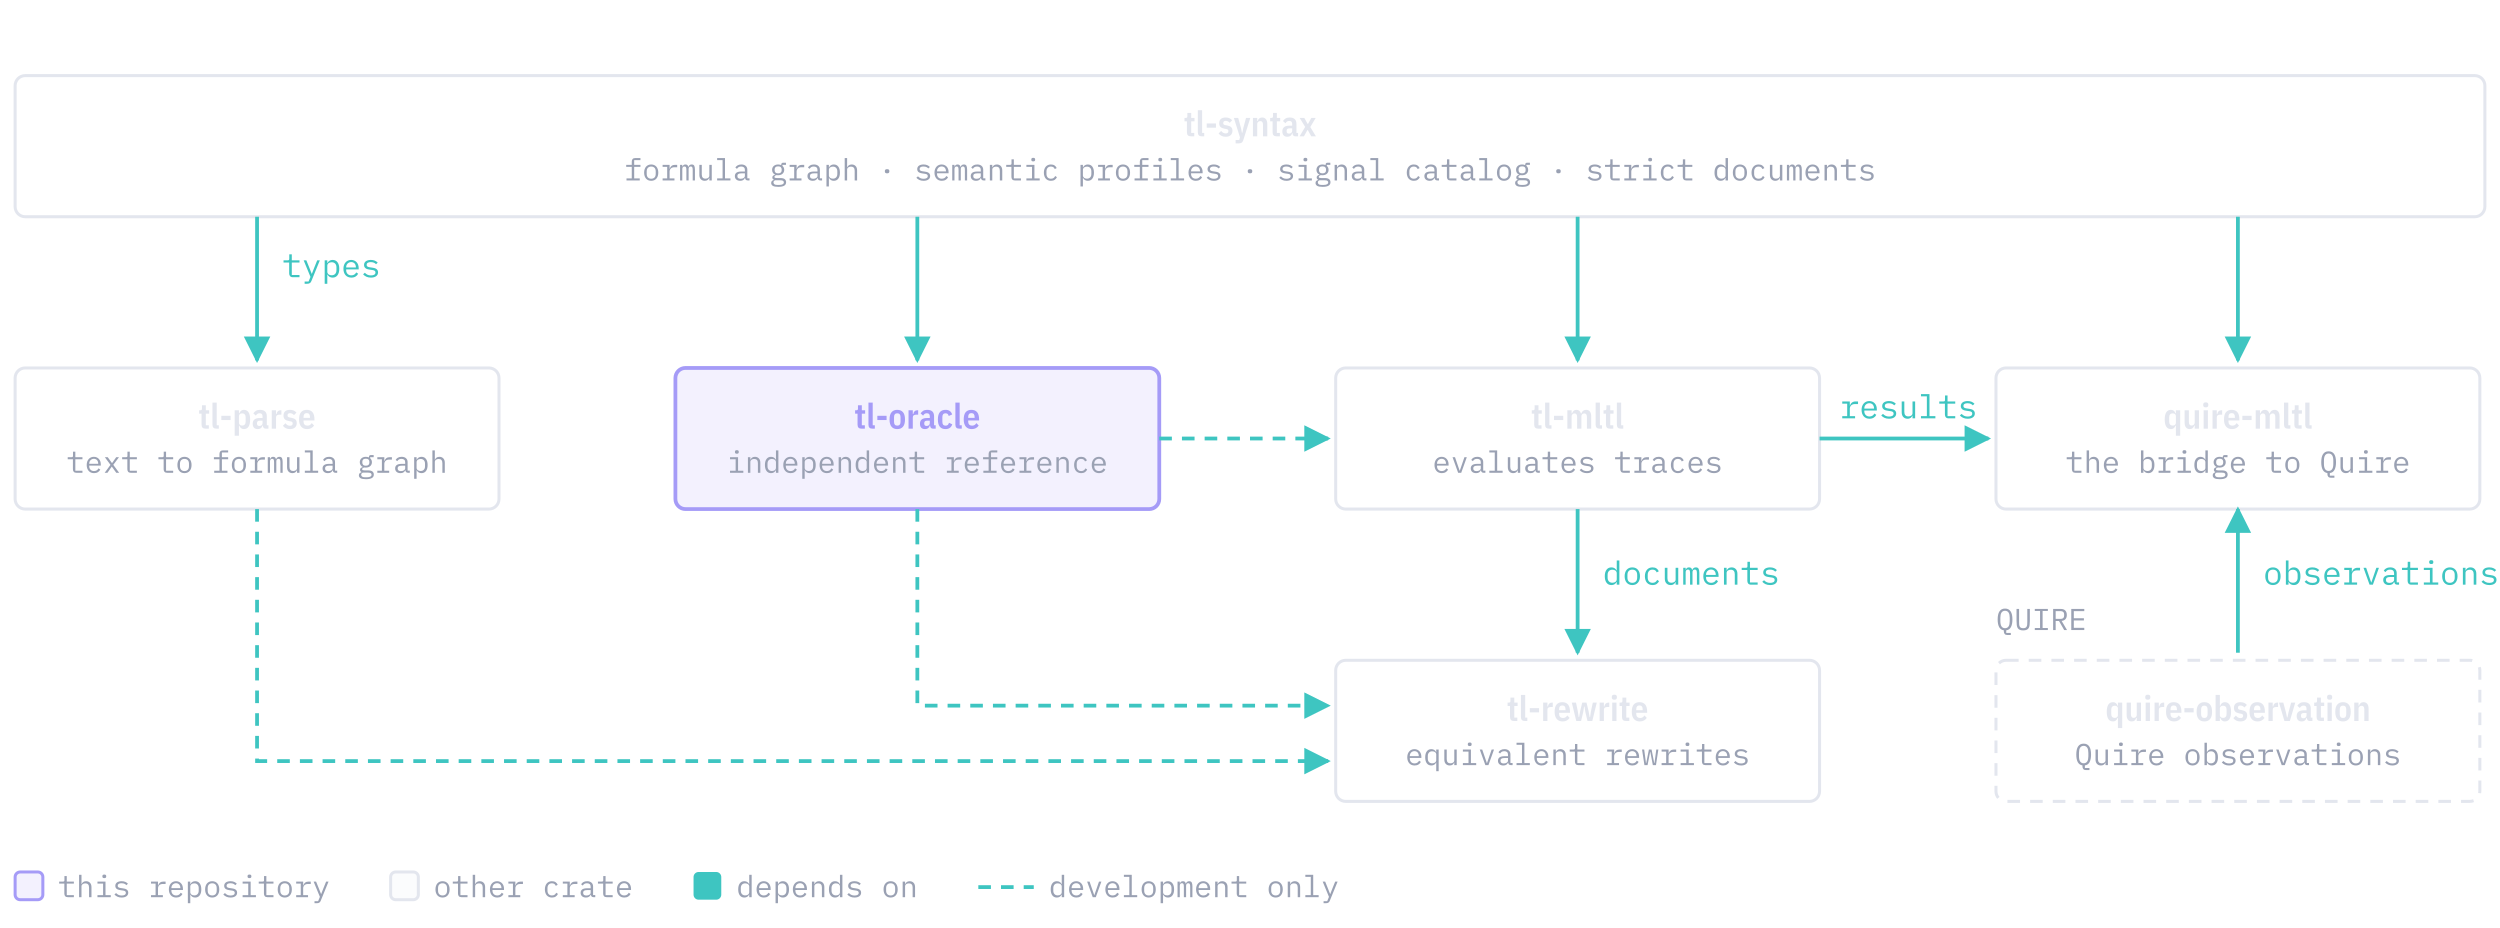
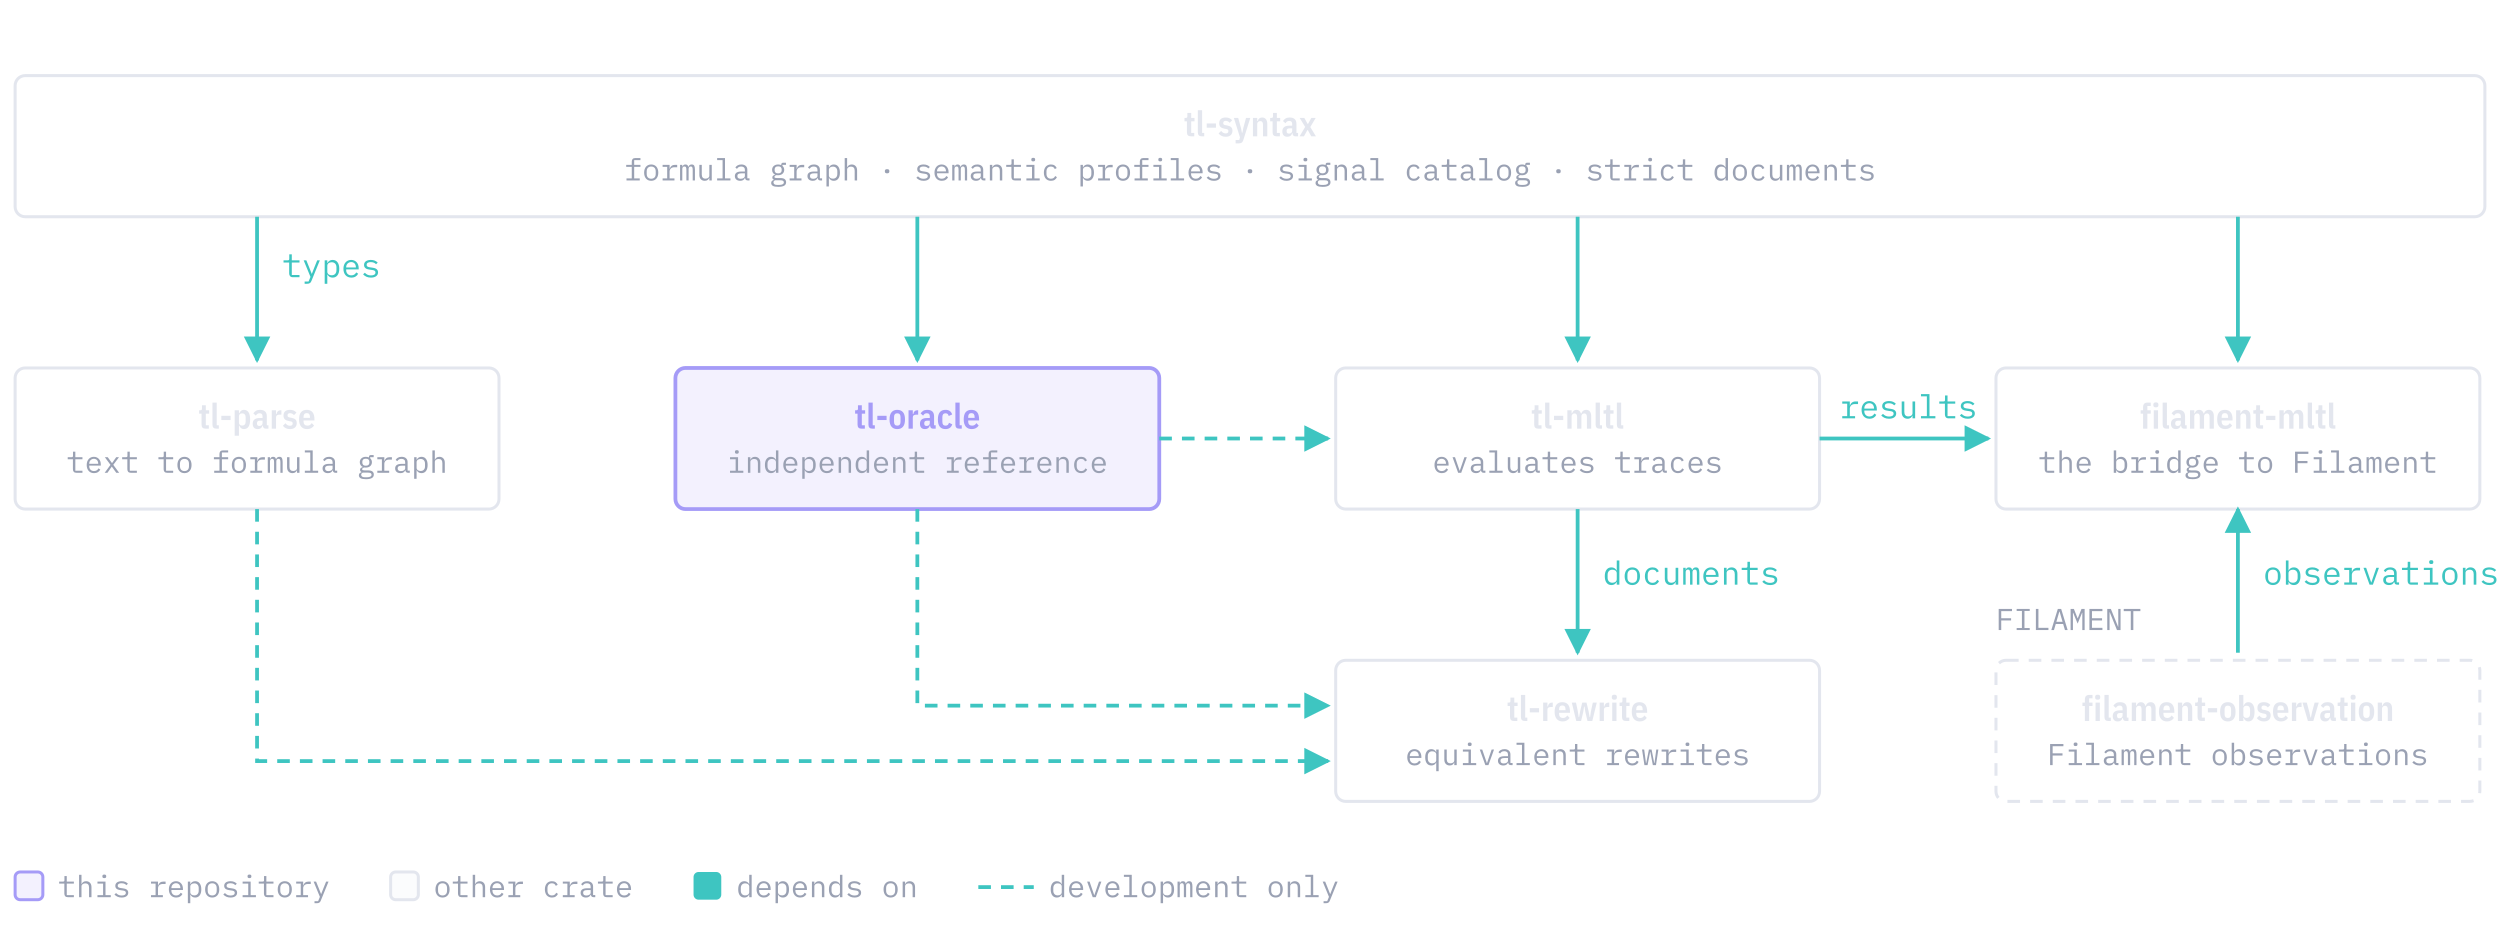
- <svg xmlns="http://www.w3.org/2000/svg" width="992" height="368" viewBox="-6 -6 992 368" role="img" aria-label="The TL crates. tl-syntax defines the formula graph, profiles and signal catalog, and tl-parse, tl-oracle, tl-mltl, tl-rewrite and quire-mltl all depend on it. tl-rewrite depends on tl-mltl. quire-mltl depends on tl-mltl and quire-observation, and is the single bridge to Quire. Dashed lines are development-only: tl-mltl and tl-rewrite test against tl-oracle, and tl-rewrite tests against tl-parse.">
+ <svg xmlns="http://www.w3.org/2000/svg" width="992" height="368" viewBox="-6 -6 992 368" role="img" aria-label="The TL crates. tl-syntax defines the formula graph, profiles and signal catalog, and tl-parse, tl-oracle, tl-mltl, tl-rewrite and filament-mltl all depend on it. tl-rewrite depends on tl-mltl. filament-mltl depends on tl-mltl and filament-observation, and is the single bridge to Filament. Dashed lines are development-only: tl-mltl and tl-rewrite test against tl-oracle, and tl-rewrite tests against tl-parse.">
  <defs>
+     <path id="mono_A" d="M481 0 422 199H177L118 0H31L245 698H356L570 0ZM304 609H295L197 272H402Z" />
    <path id="mono_E" d="M90 0V698H520V625H174V390H508V317H174V73H520V0Z" />
+     <path id="mono_F" d="M90 0V698H530V625H174V390H500V317H174V0Z" />
    <path id="mono_I" d="M84 0V67H258V631H84V698H516V631H342V67H516V0Z" />
-     <path id="mono_Q" d="M491 -164H374Q315 -164 288 -131Q260 -98 260 -46V-9Q207 -2 168 26Q130 53 105 98Q80 144 68 208Q56 271 56 349Q56 434 70 502Q84 569 114 615Q144 661 190 686Q236 710 300 710Q364 710 410 686Q456 661 486 615Q516 569 530 502Q544 434 544 349Q544 192 495 98Q446 5 340 -9V-96H491ZM300 61Q342 61 371 78Q400 94 419 124Q438 154 446 196Q455 239 455 292V406Q455 458 446 501Q438 544 419 574Q400 604 371 620Q342 637 300 637Q258 637 229 620Q200 604 181 574Q162 544 154 501Q145 458 145 406V292Q145 239 154 196Q162 154 181 124Q200 94 229 78Q258 61 300 61Z" />
-     <path id="mono_R" d="M174 0H90V698H344Q441 698 492 645Q543 592 543 497Q543 412 499 361Q455 310 371 302L549 0H455L285 298H174ZM342 369Q395 369 424 396Q454 422 454 471V523Q454 572 424 598Q395 625 342 625H174V369Z" />
-     <path id="mono_U" d="M164 698V279Q164 228 167 188Q170 148 183 120Q196 91 224 76Q251 61 300 61Q349 61 376 76Q404 91 417 120Q430 148 433 188Q436 228 436 279V698H520V299Q520 221 512 163Q505 105 482 66Q458 27 414 8Q371 -12 300 -12Q229 -12 186 8Q142 27 118 66Q95 105 88 163Q80 221 80 299V698Z" />
+     <path id="mono_L" d="M120 0V698H204V73H535V0Z" />
+     <path id="mono_M" d="M455 350V571H447L300 212L153 571H145V350V0H68V698H176L299 390H305L428 698H532V0H455Z" />
+     <path id="mono_N" d="M163 588H156V0H80V698H199L437 110H444V698H520V0H401Z" />
+     <path id="mono_T" d="M342 625V0H258V625H25V698H575V625Z" />
    <path id="mono_a" d="M495 0Q448 0 428 24Q408 48 403 84H398Q381 39 344 14Q306 -12 243 -12Q162 -12 114 30Q66 72 66 145Q66 217 118 256Q171 295 288 295H398V346Q398 403 366 432Q334 460 275 460Q223 460 190 440Q157 419 137 384L83 424Q93 444 110 463Q127 482 152 496Q177 511 209 520Q241 528 280 528Q371 528 424 482Q478 436 478 354V70H550V0ZM257 55Q288 55 314 62Q339 70 358 82Q377 95 388 112Q398 130 398 150V235H288Q216 235 183 215Q150 195 150 157V136Q150 96 178 76Q207 55 257 55Z" />
    <path id="mono_b" d="M95 740H175V432H179Q229 528 338 528Q433 528 486 457Q540 386 540 258Q540 130 486 59Q433 -12 338 -12Q229 -12 179 84H175V0H95ZM307 59Q377 59 416 102Q454 144 454 214V302Q454 372 416 414Q377 457 307 457Q280 457 256 450Q232 443 214 430Q196 416 186 396Q175 377 175 351V165Q175 139 186 120Q196 100 214 86Q232 73 256 66Q280 59 307 59Z" />
    <path id="mono_c" d="M318 -12Q262 -12 218 8Q175 27 145 62Q115 97 100 147Q84 197 84 258Q84 319 100 369Q116 419 146 454Q176 490 219 509Q262 528 317 528Q392 528 439 495Q486 462 508 409L444 375Q430 415 398 437Q365 459 317 459Q282 459 254 448Q227 436 208 415Q189 394 180 365Q170 336 170 302V214Q170 180 180 151Q189 122 208 101Q227 80 255 68Q283 57 319 57Q371 57 405 81Q439 105 459 147L516 108Q493 56 444 22Q396 -12 318 -12Z" />
    <path id="mono_d" d="M425 84H421Q371 -12 262 -12Q167 -12 114 59Q60 130 60 258Q60 386 114 457Q167 528 262 528Q371 528 421 432H425V740H505V0H425ZM293 59Q320 59 344 66Q368 73 386 86Q404 100 414 120Q425 139 425 165V351Q425 377 414 396Q404 416 386 430Q368 443 344 450Q320 457 293 457Q223 457 184 414Q146 372 146 302V214Q146 144 184 102Q223 59 293 59Z" />
    <path id="mono_e" d="M309 -12Q253 -12 208 7Q164 26 132 62Q101 97 84 146Q67 196 67 257Q67 319 84 369Q102 419 133 454Q164 490 208 509Q251 528 304 528Q356 528 398 509Q441 490 471 456Q501 423 517 377Q533 331 533 276V238H151V214Q151 180 162 151Q173 122 194 101Q214 80 244 68Q273 57 309 57Q361 57 399 81Q437 105 457 147L516 107Q493 55 440 22Q386 -12 309 -12ZM304 462Q271 462 243 450Q215 438 194 417Q174 396 162 368Q151 339 151 305V298H447V309Q447 343 436 371Q426 399 408 420Q389 440 362 451Q336 462 304 462Z" />
    <path id="mono_f" d="M83 68H257V448H73V516H257V622Q257 674 284 707Q312 740 371 740H544V672H337V516H544V448H337V68H521V0H83Z" />
    <path id="mono_g" d="M561 -59Q561 -137 496 -174Q431 -212 301 -212Q176 -212 122 -179Q67 -146 67 -84Q67 -42 89 -19Q111 4 151 15V27Q129 38 117 55Q105 72 105 98Q105 138 132 158Q158 178 198 188V192Q150 213 124 254Q97 295 97 350Q97 389 111 422Q125 455 152 478Q178 502 215 515Q252 528 297 528Q355 528 399 507V516Q399 546 413 566Q427 586 461 586H556V516H440V481Q468 457 483 424Q498 391 498 350Q498 311 484 278Q469 245 443 222Q417 198 380 185Q342 172 297 172Q284 172 272 173Q260 174 248 176Q236 174 223 170Q210 165 199 158Q188 150 181 140Q174 130 174 117Q174 94 197 86Q220 79 257 79H371Q471 79 516 42Q561 4 561 -59ZM486 -63Q486 -32 461 -14Q436 5 374 5H195Q143 -16 143 -65Q143 -99 170 -124Q197 -148 260 -148H338Q408 -148 447 -126Q486 -105 486 -63ZM297 234Q357 234 386 262Q414 290 414 336V365Q414 411 386 438Q357 466 297 466Q237 466 209 438Q181 411 181 365V336Q181 290 209 262Q237 234 297 234Z" />
    <path id="mono_h" d="M98 740H178V432H182Q190 451 202 468Q214 486 232 499Q249 512 273 520Q297 528 329 528Q410 528 459 476Q508 425 508 331V0H428V317Q428 388 397 422Q366 457 306 457Q282 457 259 451Q236 445 218 433Q200 421 189 402Q178 383 178 358V0H98Z" />
    <path id="mono_i" d="M332 630Q297 630 283 644Q269 659 269 681V697Q269 719 283 734Q297 748 332 748Q367 748 381 734Q395 719 395 697V681Q395 659 381 644Q367 630 332 630ZM106 68H292V448H106V516H372V68H546V0H106Z" />
    <path id="mono_l" d="M80 68H260V672H80V740H340V68H520V0H80Z" />
    <path id="mono_m" d="M54 0V516H128V456H132Q144 486 166 507Q188 528 231 528Q276 528 298 506Q320 483 325 447H328Q342 482 368 505Q394 528 440 528Q503 528 524 484Q546 440 546 358V0H472V345Q472 411 458 436Q445 462 409 462Q377 462 357 442Q337 421 337 379V0H263V345Q263 411 250 436Q236 462 201 462Q169 462 148 442Q128 421 128 379V0Z" />
    <path id="mono_n" d="M98 0V516H178V432H182Q190 451 202 468Q214 486 232 499Q249 512 273 520Q297 528 329 528Q410 528 459 476Q508 425 508 331V0H428V317Q428 388 397 422Q366 457 306 457Q282 457 259 451Q236 445 218 433Q200 421 189 402Q178 383 178 358V0Z" />
    <path id="mono_o" d="M300 -12Q246 -12 202 7Q159 26 128 62Q98 97 82 146Q66 196 66 258Q66 319 82 369Q98 419 128 454Q159 490 202 509Q246 528 300 528Q354 528 398 509Q441 490 472 454Q502 419 518 369Q534 319 534 258Q534 196 518 146Q502 97 472 62Q441 26 398 7Q354 -12 300 -12ZM300 57Q367 57 408 97Q449 137 449 221V295Q449 379 408 419Q367 459 300 459Q233 459 192 419Q151 379 151 295V221Q151 137 192 97Q233 57 300 57Z" />
    <path id="mono_p" d="M95 516H175V432H179Q229 528 338 528Q433 528 486 457Q540 386 540 258Q540 130 486 59Q433 -12 338 -12Q229 -12 179 84H175V-200H95ZM307 59Q377 59 416 102Q454 144 454 214V302Q454 372 416 414Q377 457 307 457Q280 457 256 450Q232 443 214 430Q196 416 186 396Q175 377 175 351V165Q175 139 186 120Q196 100 214 86Q232 73 256 66Q280 59 307 59Z" />
    <path id="mono_periodcentered" d="M300 235Q259 235 242 252Q226 269 226 295V313Q226 339 242 356Q259 373 300 373Q341 373 358 356Q374 339 374 313V295Q374 269 358 252Q341 235 300 235Z" />
    <path id="mono_q" d="M425 84H421Q371 -12 262 -12Q167 -12 114 59Q60 130 60 258Q60 386 114 457Q167 528 262 528Q371 528 421 432H425V516H505V-200H425ZM293 59Q320 59 344 66Q368 73 386 86Q404 100 414 120Q425 139 425 165V351Q425 377 414 396Q404 416 386 430Q368 443 344 450Q320 457 293 457Q223 457 184 414Q146 372 146 302V214Q146 144 184 102Q223 59 293 59Z" />
    <path id="mono_r" d="M77 68H228V448H77V516H308V386H313Q329 447 374 482Q418 516 487 516H559V436H462Q393 436 350 396Q308 356 308 291V68H469V0H77Z" />
    <path id="mono_s" d="M306 -12Q225 -12 166 16Q108 43 67 89L121 136Q158 97 202 76Q246 55 308 55Q368 55 406 76Q445 98 445 144Q445 164 438 178Q430 191 417 199Q404 207 388 212Q372 216 354 219L273 231Q246 235 214 242Q183 249 157 264Q131 280 114 306Q96 332 96 374Q96 413 112 442Q127 470 155 490Q183 509 221 518Q259 528 304 528Q374 528 426 506Q477 484 514 445L462 396Q453 407 440 418Q426 430 406 440Q387 449 361 455Q335 461 301 461Q240 461 208 440Q175 419 175 379Q175 359 182 346Q190 332 203 324Q216 316 232 312Q249 307 266 304L347 292Q375 288 406 281Q437 274 463 258Q489 243 506 217Q524 191 524 149Q524 72 464 30Q405 -12 306 -12Z" />
    <path id="mono_t" d="M325 0Q266 0 238 33Q211 66 211 118V448H39V516H167Q193 516 204 526Q214 537 214 563V698H291V516H526V448H291V68H526V0Z" />
    <path id="mono_u" d="M422 84H418Q410 65 398 48Q386 30 368 17Q351 4 327 -4Q303 -12 271 -12Q190 -12 141 40Q92 91 92 185V516H172V199Q172 128 203 94Q234 59 294 59Q318 59 341 65Q364 71 382 83Q400 95 411 114Q422 132 422 158V516H502V0H422Z" />
    <path id="mono_v" d="M249 0 64 516H145L219 300L299 67H303L383 300L457 516H536L351 0Z" />
    <path id="mono_w" d="M30 516H101L160 70H169L257 516H345L433 70H442L501 516H570L491 0H387L305 432H297L213 0H109Z" />
    <path id="mono_x" d="M61 0 253 262 66 516H162L240 407L302 321H306L366 407L443 516H535L346 263L540 0H444L357 121L298 203H294L237 121L153 0Z" />
    <path id="mono_y" d="M467 516H547L291 -113Q282 -135 271 -152Q260 -168 245 -178Q230 -189 209 -194Q188 -200 159 -200H83V-132H203L261 10L53 516H135L222 300L299 104H303L380 300Z" />
    <path id="title_a" d="M406 0Q325 0 321 89H309Q299 41 264 14Q229 -12 177 -12Q105 -12 69 28Q33 68 33 140Q33 222 84 262Q135 302 231 302H312V347Q312 393 292 415Q273 437 228 437Q191 437 166 420Q141 402 122 370L51 434Q80 479 124 506Q169 534 238 534Q433 534 433 350V97H479V0ZM223 77Q260 77 286 98Q312 120 312 158V227H239Q155 227 155 162V140Q155 107 173 92Q191 77 223 77Z" />
    <path id="title_b" d="M66 740H187V436H201Q212 480 246 507Q279 534 324 534Q416 534 460 464Q504 395 504 261Q504 127 460 58Q416 -12 324 -12Q279 -12 246 15Q212 42 201 86H187V0H66ZM278 88Q325 88 351 117Q377 146 377 199V323Q377 376 351 405Q325 434 278 434Q237 434 212 414Q187 393 187 356V166Q187 129 212 108Q237 88 278 88Z" />
    <path id="title_c" d="M251 -12Q145 -12 90 54Q34 120 34 261Q34 402 90 468Q145 534 251 534Q328 534 374 499Q419 464 439 403L340 359Q332 397 312 416Q291 436 251 436Q161 436 161 328V194Q161 86 251 86Q293 86 315 106Q337 126 348 168L442 123Q396 -12 251 -12Z" />
    <path id="title_e" d="M263 -12Q212 -12 170 4Q127 21 97 54Q67 88 50 140Q34 191 34 261Q34 402 90 468Q147 534 252 534Q357 534 414 468Q470 402 470 261V232H161V198Q161 146 190 116Q219 86 270 86Q313 86 342 104Q372 123 393 158L459 89Q430 43 381 16Q332 -12 263 -12ZM252 441Q161 441 161 333V307H343V333Q343 441 252 441Z" />
+     <path id="title_f" d="M91 425H22V522H91V603Q91 674 122 707Q154 740 220 740H308V643H212V522H308V425H212V0H91Z" />
    <path id="title_hyphen" d="M50 245V365H312V245Z" />
    <path id="title_i" d="M126 604Q88 604 71 620Q54 637 54 665V685Q54 713 71 730Q88 746 126 746Q164 746 181 730Q198 713 198 685V665Q198 637 181 620Q164 604 126 604ZM66 522H187V0H66Z" />
    <path id="title_l" d="M184 0Q121 0 94 28Q66 56 66 116V740H187V97H247V0Z" />
    <path id="title_m" d="M66 0V522H187V435H201Q232 534 324 534Q422 534 451 431H463Q480 484 516 509Q551 534 602 534Q668 534 705 486Q742 439 742 351V0H621V330Q621 432 548 432Q513 432 488 410Q464 389 464 350V0H343V330Q343 384 325 408Q307 432 271 432Q236 432 212 410Q187 389 187 350V0Z" />
    <path id="title_n" d="M66 0V522H187V435H201Q232 534 326 534Q396 534 434 486Q472 439 472 351V0H351V330Q351 432 275 432Q238 432 212 410Q187 389 187 350V0Z" />
    <path id="title_o" d="M253 -12Q149 -12 92 54Q34 120 34 261Q34 402 92 468Q149 534 253 534Q357 534 414 468Q472 402 472 261Q472 120 414 54Q357 -12 253 -12ZM253 86Q345 86 345 194V328Q345 436 253 436Q161 436 161 328V194Q161 86 253 86Z" />
    <path id="title_p" d="M66 522H187V436H201Q212 480 246 507Q279 534 324 534Q416 534 460 464Q504 395 504 261Q504 127 460 58Q416 -12 324 -12Q279 -12 246 15Q212 42 201 86H187V-200H66ZM278 88Q325 88 351 117Q377 146 377 199V323Q377 376 351 405Q325 434 278 434Q237 434 212 414Q187 393 187 356V166Q187 129 212 108Q237 88 278 88Z" />
-     <path id="title_q" d="M357 86H343Q332 42 298 15Q265 -12 220 -12Q128 -12 84 58Q40 127 40 261Q40 395 84 464Q128 534 220 534Q265 534 298 507Q332 480 343 436H357V522H478V-200H357ZM266 88Q307 88 332 108Q357 129 357 166V356Q357 393 332 414Q307 434 266 434Q219 434 193 405Q167 376 167 323V199Q167 146 193 117Q219 88 266 88Z" />
    <path id="title_r" d="M66 0V522H187V415H201Q210 467 238 494Q267 522 313 522H339V398H299Q242 398 214 380Q187 362 187 317V0Z" />
    <path id="title_s" d="M224 -12Q159 -12 110 12Q61 35 24 82L98 154Q123 119 154 101Q185 83 226 83Q302 83 302 147Q302 172 290 186Q277 201 247 206L198 215Q116 230 79 266Q42 302 42 371Q42 453 90 494Q138 534 226 534Q287 534 332 514Q376 494 409 455L338 384Q318 409 290 424Q261 439 226 439Q156 439 156 376Q156 350 170 336Q184 323 214 318L264 309Q346 294 382 258Q417 223 417 159Q417 78 367 33Q317 -12 224 -12Z" />
    <path id="title_t" d="M210 0Q147 0 119 28Q91 56 91 117V425H22V522H58Q84 522 94 534Q103 546 103 572V664H212V522H306V425H212V97H298V0Z" />
-     <path id="title_u" d="M346 88H332Q302 -12 205 -12Q135 -12 98 36Q60 83 60 172V522H181V192Q181 89 257 89Q294 89 320 111Q346 133 346 172V522H467V0H346Z" />
    <path id="title_v" d="M162 0 8 522H130L205 244L234 103H248L277 244L352 522H469L315 0Z" />
    <path id="title_w" d="M16 522H135L186 278L211 110H223L253 278L311 522H433L492 278L522 110H534L559 278L612 522H724L597 0H461L400 254L377 409H364L340 254L279 0H143Z" />
    <path id="title_x" d="M15 0 173 267 17 522H149L242 354H255L348 522H472L318 264L478 0H345L249 176H236L138 0Z" />
    <path id="title_y" d="M353 522H474L275 -109Q258 -162 227 -181Q196 -200 140 -200H58V-103H161L182 -29L8 522H131L209 240L237 103H249L277 241Z" />
    <marker id="ah-model" viewBox="0 0 10 10" refX="9" refY="5" markerWidth="7" markerHeight="7" orient="auto-start-reverse">
      <path d="M0,0 L10,5 L0,10 z" fill="#3ec5c1" />
    </marker>
  </defs>
  <g fill="#9aa1b3" transform="translate(786,244) scale(0.012,-0.012)">
-     <use href="#mono_Q" x="0" />
-     <use href="#mono_U" x="600" />
-     <use href="#mono_I" x="1200" />
-     <use href="#mono_R" x="1800" />
-     <use href="#mono_E" x="2400" />
+     <use href="#mono_F" x="0" />
+     <use href="#mono_I" x="600" />
+     <use href="#mono_L" x="1200" />
+     <use href="#mono_A" x="1800" />
+     <use href="#mono_M" x="2400" />
+     <use href="#mono_E" x="3000" />
+     <use href="#mono_N" x="3600" />
+     <use href="#mono_T" x="4200" />
  </g>
  <rect x="0" y="24" width="980" height="56" rx="4" stroke="#e3e6ee" stroke-width="1.2" fill="none" />
  <g fill="#e3e6ee" transform="translate(463.7,48.1) scale(0.014,-0.014)">
    <use href="#title_t" x="0" />
    <use href="#title_l" x="334" />
    <use href="#title_hyphen" x="602" />
    <use href="#title_s" x="964" />
    <use href="#title_y" x="1413" />
    <use href="#title_n" x="1896" />
    <use href="#title_t" x="2428" />
    <use href="#title_a" x="2762" />
    <use href="#title_x" x="3269" />
  </g>
  <g fill="#9aa1b3" transform="translate(241.6,65.6) scale(0.012,-0.012)">
    <use href="#mono_f" x="0" />
    <use href="#mono_o" x="600" />
    <use href="#mono_r" x="1200" />
    <use href="#mono_m" x="1800" />
    <use href="#mono_u" x="2400" />
    <use href="#mono_l" x="3000" />
    <use href="#mono_a" x="3600" />
    <use href="#mono_g" x="4800" />
    <use href="#mono_r" x="5400" />
    <use href="#mono_a" x="6000" />
    <use href="#mono_p" x="6600" />
    <use href="#mono_h" x="7200" />
    <use href="#mono_periodcentered" x="8400" />
    <use href="#mono_s" x="9600" />
    <use href="#mono_e" x="10200" />
    <use href="#mono_m" x="10800" />
    <use href="#mono_a" x="11400" />
    <use href="#mono_n" x="12000" />
    <use href="#mono_t" x="12600" />
    <use href="#mono_i" x="13200" />
    <use href="#mono_c" x="13800" />
    <use href="#mono_p" x="15000" />
    <use href="#mono_r" x="15600" />
    <use href="#mono_o" x="16200" />
    <use href="#mono_f" x="16800" />
    <use href="#mono_i" x="17400" />
    <use href="#mono_l" x="18000" />
    <use href="#mono_e" x="18600" />
    <use href="#mono_s" x="19200" />
    <use href="#mono_periodcentered" x="20400" />
    <use href="#mono_s" x="21600" />
    <use href="#mono_i" x="22200" />
    <use href="#mono_g" x="22800" />
    <use href="#mono_n" x="23400" />
    <use href="#mono_a" x="24000" />
    <use href="#mono_l" x="24600" />
    <use href="#mono_c" x="25800" />
    <use href="#mono_a" x="26400" />
    <use href="#mono_t" x="27000" />
    <use href="#mono_a" x="27600" />
    <use href="#mono_l" x="28200" />
    <use href="#mono_o" x="28800" />
    <use href="#mono_g" x="29400" />
    <use href="#mono_periodcentered" x="30600" />
    <use href="#mono_s" x="31800" />
    <use href="#mono_t" x="32400" />
    <use href="#mono_r" x="33000" />
    <use href="#mono_i" x="33600" />
    <use href="#mono_c" x="34200" />
    <use href="#mono_t" x="34800" />
    <use href="#mono_d" x="36000" />
    <use href="#mono_o" x="36600" />
    <use href="#mono_c" x="37200" />
    <use href="#mono_u" x="37800" />
    <use href="#mono_m" x="38400" />
    <use href="#mono_e" x="39000" />
    <use href="#mono_n" x="39600" />
    <use href="#mono_t" x="40200" />
    <use href="#mono_s" x="40800" />
  </g>
  <rect x="0" y="140" width="192" height="56" rx="4" stroke="#e3e6ee" stroke-width="1.2" fill="none" />
  <g fill="#e3e6ee" transform="translate(72.7,164.1) scale(0.014,-0.014)">
    <use href="#title_t" x="0" />
    <use href="#title_l" x="334" />
    <use href="#title_hyphen" x="602" />
    <use href="#title_p" x="964" />
    <use href="#title_a" x="1508" />
    <use href="#title_r" x="2015" />
    <use href="#title_s" x="2372" />
    <use href="#title_e" x="2821" />
  </g>
  <g fill="#9aa1b3" transform="translate(20.4,181.6) scale(0.012,-0.012)">
    <use href="#mono_t" x="0" />
    <use href="#mono_e" x="600" />
    <use href="#mono_x" x="1200" />
    <use href="#mono_t" x="1800" />
    <use href="#mono_t" x="3000" />
    <use href="#mono_o" x="3600" />
    <use href="#mono_f" x="4800" />
    <use href="#mono_o" x="5400" />
    <use href="#mono_r" x="6000" />
    <use href="#mono_m" x="6600" />
    <use href="#mono_u" x="7200" />
    <use href="#mono_l" x="7800" />
    <use href="#mono_a" x="8400" />
    <use href="#mono_g" x="9600" />
    <use href="#mono_r" x="10200" />
    <use href="#mono_a" x="10800" />
    <use href="#mono_p" x="11400" />
    <use href="#mono_h" x="12000" />
  </g>
  <rect x="262" y="140" width="192" height="56" rx="4" stroke="#a59bf7" stroke-width="1.5" fill="#a59bf7" fill-opacity="0.14" />
  <g fill="#a59bf7" transform="translate(333,164.1) scale(0.014,-0.014)">
    <use href="#title_t" x="0" />
    <use href="#title_l" x="334" />
    <use href="#title_hyphen" x="602" />
    <use href="#title_o" x="964" />
    <use href="#title_r" x="1470" />
    <use href="#title_a" x="1827" />
    <use href="#title_c" x="2334" />
    <use href="#title_l" x="2798" />
    <use href="#title_e" x="3066" />
  </g>
  <g fill="#9aa1b3" transform="translate(282.4,181.6) scale(0.012,-0.012)">
    <use href="#mono_i" x="0" />
    <use href="#mono_n" x="600" />
    <use href="#mono_d" x="1200" />
    <use href="#mono_e" x="1800" />
    <use href="#mono_p" x="2400" />
    <use href="#mono_e" x="3000" />
    <use href="#mono_n" x="3600" />
    <use href="#mono_d" x="4200" />
    <use href="#mono_e" x="4800" />
    <use href="#mono_n" x="5400" />
    <use href="#mono_t" x="6000" />
    <use href="#mono_r" x="7200" />
    <use href="#mono_e" x="7800" />
    <use href="#mono_f" x="8400" />
    <use href="#mono_e" x="9000" />
    <use href="#mono_r" x="9600" />
    <use href="#mono_e" x="10200" />
    <use href="#mono_n" x="10800" />
    <use href="#mono_c" x="11400" />
    <use href="#mono_e" x="12000" />
  </g>
  <rect x="524" y="140" width="192" height="56" rx="4" stroke="#e3e6ee" stroke-width="1.2" fill="none" />
  <g fill="#e3e6ee" transform="translate(601.5,164.1) scale(0.014,-0.014)">
    <use href="#title_t" x="0" />
    <use href="#title_l" x="334" />
    <use href="#title_hyphen" x="602" />
    <use href="#title_m" x="964" />
    <use href="#title_l" x="1766" />
    <use href="#title_t" x="2034" />
    <use href="#title_l" x="2368" />
  </g>
  <g fill="#9aa1b3" transform="translate(562.4,181.6) scale(0.012,-0.012)">
    <use href="#mono_e" x="0" />
    <use href="#mono_v" x="600" />
    <use href="#mono_a" x="1200" />
    <use href="#mono_l" x="1800" />
    <use href="#mono_u" x="2400" />
    <use href="#mono_a" x="3000" />
    <use href="#mono_t" x="3600" />
    <use href="#mono_e" x="4200" />
    <use href="#mono_s" x="4800" />
    <use href="#mono_t" x="6000" />
    <use href="#mono_r" x="6600" />
    <use href="#mono_a" x="7200" />
    <use href="#mono_c" x="7800" />
    <use href="#mono_e" x="8400" />
    <use href="#mono_s" x="9000" />
  </g>
  <rect x="786" y="140" width="192" height="56" rx="4" stroke="#e3e6ee" stroke-width="1.2" fill="none" />
-   <g fill="#e3e6ee" transform="translate(852.4,164.1) scale(0.014,-0.014)">
-     <use href="#title_q" x="0" />
-     <use href="#title_u" x="544" />
-     <use href="#title_i" x="1077" />
-     <use href="#title_r" x="1329" />
-     <use href="#title_e" x="1686" />
-     <use href="#title_hyphen" x="2191" />
-     <use href="#title_m" x="2553" />
-     <use href="#title_l" x="3355" />
-     <use href="#title_t" x="3623" />
-     <use href="#title_l" x="3957" />
-   </g>
-   <g fill="#9aa1b3" transform="translate(813.6,181.6) scale(0.012,-0.012)">
+   <g fill="#e3e6ee" transform="translate(843.1,164.1) scale(0.014,-0.014)">
+     <use href="#title_f" x="0" />
+     <use href="#title_i" x="328" />
+     <use href="#title_l" x="580" />
+     <use href="#title_a" x="848" />
+     <use href="#title_m" x="1355" />
+     <use href="#title_e" x="2157" />
+     <use href="#title_n" x="2662" />
+     <use href="#title_t" x="3194" />
+     <use href="#title_hyphen" x="3528" />
+     <use href="#title_m" x="3890" />
+     <use href="#title_l" x="4692" />
+     <use href="#title_t" x="4960" />
+     <use href="#title_l" x="5294" />
+   </g>
+   <g fill="#9aa1b3" transform="translate(802.8,181.6) scale(0.012,-0.012)">
    <use href="#mono_t" x="0" />
    <use href="#mono_h" x="600" />
    <use href="#mono_e" x="1200" />
    <use href="#mono_b" x="2400" />
    <use href="#mono_r" x="3000" />
    <use href="#mono_i" x="3600" />
    <use href="#mono_d" x="4200" />
    <use href="#mono_g" x="4800" />
    <use href="#mono_e" x="5400" />
    <use href="#mono_t" x="6600" />
    <use href="#mono_o" x="7200" />
-     <use href="#mono_Q" x="8400" />
-     <use href="#mono_u" x="9000" />
-     <use href="#mono_i" x="9600" />
-     <use href="#mono_r" x="10200" />
-     <use href="#mono_e" x="10800" />
+     <use href="#mono_F" x="8400" />
+     <use href="#mono_i" x="9000" />
+     <use href="#mono_l" x="9600" />
+     <use href="#mono_a" x="10200" />
+     <use href="#mono_m" x="10800" />
+     <use href="#mono_e" x="11400" />
+     <use href="#mono_n" x="12000" />
+     <use href="#mono_t" x="12600" />
  </g>
  <rect x="524" y="256" width="192" height="56" rx="4" stroke="#e3e6ee" stroke-width="1.2" fill="none" />
  <g fill="#e3e6ee" transform="translate(591.9,280.1) scale(0.014,-0.014)">
    <use href="#title_t" x="0" />
    <use href="#title_l" x="334" />
    <use href="#title_hyphen" x="602" />
    <use href="#title_r" x="964" />
    <use href="#title_e" x="1321" />
    <use href="#title_w" x="1826" />
    <use href="#title_r" x="2565" />
    <use href="#title_i" x="2922" />
    <use href="#title_t" x="3174" />
    <use href="#title_e" x="3508" />
  </g>
  <g fill="#9aa1b3" transform="translate(551.6,297.6) scale(0.012,-0.012)">
    <use href="#mono_e" x="0" />
    <use href="#mono_q" x="600" />
    <use href="#mono_u" x="1200" />
    <use href="#mono_i" x="1800" />
    <use href="#mono_v" x="2400" />
    <use href="#mono_a" x="3000" />
    <use href="#mono_l" x="3600" />
    <use href="#mono_e" x="4200" />
    <use href="#mono_n" x="4800" />
    <use href="#mono_t" x="5400" />
    <use href="#mono_r" x="6600" />
    <use href="#mono_e" x="7200" />
    <use href="#mono_w" x="7800" />
    <use href="#mono_r" x="8400" />
    <use href="#mono_i" x="9000" />
    <use href="#mono_t" x="9600" />
    <use href="#mono_e" x="10200" />
    <use href="#mono_s" x="10800" />
  </g>
  <rect x="786" y="256" width="192" height="56" rx="4" stroke="#e3e6ee" stroke-width="1.2" fill="none" stroke-dasharray="5 4" />
-   <g fill="#e3e6ee" transform="translate(829.4,280.1) scale(0.014,-0.014)">
-     <use href="#title_q" x="0" />
-     <use href="#title_u" x="544" />
-     <use href="#title_i" x="1077" />
-     <use href="#title_r" x="1329" />
-     <use href="#title_e" x="1686" />
-     <use href="#title_hyphen" x="2191" />
-     <use href="#title_o" x="2553" />
-     <use href="#title_b" x="3059" />
-     <use href="#title_s" x="3603" />
-     <use href="#title_e" x="4052" />
-     <use href="#title_r" x="4557" />
-     <use href="#title_v" x="4914" />
-     <use href="#title_a" x="5390" />
-     <use href="#title_t" x="5897" />
-     <use href="#title_i" x="6231" />
-     <use href="#title_o" x="6483" />
-     <use href="#title_n" x="6989" />
-   </g>
-   <g fill="#9aa1b3" transform="translate(817.2,297.6) scale(0.012,-0.012)">
-     <use href="#mono_Q" x="0" />
-     <use href="#mono_u" x="600" />
-     <use href="#mono_i" x="1200" />
-     <use href="#mono_r" x="1800" />
-     <use href="#mono_e" x="2400" />
-     <use href="#mono_o" x="3600" />
-     <use href="#mono_b" x="4200" />
-     <use href="#mono_s" x="4800" />
-     <use href="#mono_e" x="5400" />
-     <use href="#mono_r" x="6000" />
-     <use href="#mono_v" x="6600" />
-     <use href="#mono_a" x="7200" />
-     <use href="#mono_t" x="7800" />
-     <use href="#mono_i" x="8400" />
-     <use href="#mono_o" x="9000" />
-     <use href="#mono_n" x="9600" />
-     <use href="#mono_s" x="10200" />
+   <g fill="#e3e6ee" transform="translate(820,280.1) scale(0.014,-0.014)">
+     <use href="#title_f" x="0" />
+     <use href="#title_i" x="328" />
+     <use href="#title_l" x="580" />
+     <use href="#title_a" x="848" />
+     <use href="#title_m" x="1355" />
+     <use href="#title_e" x="2157" />
+     <use href="#title_n" x="2662" />
+     <use href="#title_t" x="3194" />
+     <use href="#title_hyphen" x="3528" />
+     <use href="#title_o" x="3890" />
+     <use href="#title_b" x="4396" />
+     <use href="#title_s" x="4940" />
+     <use href="#title_e" x="5389" />
+     <use href="#title_r" x="5894" />
+     <use href="#title_v" x="6251" />
+     <use href="#title_a" x="6727" />
+     <use href="#title_t" x="7234" />
+     <use href="#title_i" x="7568" />
+     <use href="#title_o" x="7820" />
+     <use href="#title_n" x="8326" />
+   </g>
+   <g fill="#9aa1b3" transform="translate(806.4,297.6) scale(0.012,-0.012)">
+     <use href="#mono_F" x="0" />
+     <use href="#mono_i" x="600" />
+     <use href="#mono_l" x="1200" />
+     <use href="#mono_a" x="1800" />
+     <use href="#mono_m" x="2400" />
+     <use href="#mono_e" x="3000" />
+     <use href="#mono_n" x="3600" />
+     <use href="#mono_t" x="4200" />
+     <use href="#mono_o" x="5400" />
+     <use href="#mono_b" x="6000" />
+     <use href="#mono_s" x="6600" />
+     <use href="#mono_e" x="7200" />
+     <use href="#mono_r" x="7800" />
+     <use href="#mono_v" x="8400" />
+     <use href="#mono_a" x="9000" />
+     <use href="#mono_t" x="9600" />
+     <use href="#mono_i" x="10200" />
+     <use href="#mono_o" x="10800" />
+     <use href="#mono_n" x="11400" />
+     <use href="#mono_s" x="12000" />
  </g>
  <path d="M96,80 L96,137" fill="none" stroke="#3ec5c1" stroke-width="1.5" marker-end="url(#ah-model)" />
  <path d="M358,80 L358,137" fill="none" stroke="#3ec5c1" stroke-width="1.5" marker-end="url(#ah-model)" />
  <path d="M620,80 L620,137" fill="none" stroke="#3ec5c1" stroke-width="1.5" marker-end="url(#ah-model)" />
  <path d="M882,80 L882,137" fill="none" stroke="#3ec5c1" stroke-width="1.5" marker-end="url(#ah-model)" />
  <g fill="#3ec5c1" transform="translate(106,104) scale(0.013,-0.013)">
    <use href="#mono_t" x="0" />
    <use href="#mono_y" x="600" />
    <use href="#mono_p" x="1200" />
    <use href="#mono_e" x="1800" />
    <use href="#mono_s" x="2400" />
  </g>
  <path d="M620,196 L620,253" fill="none" stroke="#3ec5c1" stroke-width="1.5" marker-end="url(#ah-model)" />
  <g fill="#3ec5c1" transform="translate(630,226) scale(0.013,-0.013)">
    <use href="#mono_d" x="0" />
    <use href="#mono_o" x="600" />
    <use href="#mono_c" x="1200" />
    <use href="#mono_u" x="1800" />
    <use href="#mono_m" x="2400" />
    <use href="#mono_e" x="3000" />
    <use href="#mono_n" x="3600" />
    <use href="#mono_t" x="4200" />
    <use href="#mono_s" x="4800" />
  </g>
  <path d="M716,168 L783,168" fill="none" stroke="#3ec5c1" stroke-width="1.5" marker-end="url(#ah-model)" />
  <g fill="#3ec5c1" transform="translate(724,160) scale(0.013,-0.013)">
    <use href="#mono_r" x="0" />
    <use href="#mono_e" x="600" />
    <use href="#mono_s" x="1200" />
    <use href="#mono_u" x="1800" />
    <use href="#mono_l" x="2400" />
    <use href="#mono_t" x="3000" />
    <use href="#mono_s" x="3600" />
  </g>
  <path d="M882,253 L882,196" fill="none" stroke="#3ec5c1" stroke-width="1.5" marker-end="url(#ah-model)" />
  <g fill="#3ec5c1" transform="translate(892,226) scale(0.013,-0.013)">
    <use href="#mono_o" x="0" />
    <use href="#mono_b" x="600" />
    <use href="#mono_s" x="1200" />
    <use href="#mono_e" x="1800" />
    <use href="#mono_r" x="2400" />
    <use href="#mono_v" x="3000" />
    <use href="#mono_a" x="3600" />
    <use href="#mono_t" x="4200" />
    <use href="#mono_i" x="4800" />
    <use href="#mono_o" x="5400" />
    <use href="#mono_n" x="6000" />
    <use href="#mono_s" x="6600" />
  </g>
  <path d="M454,168 L521,168" fill="none" stroke="#3ec5c1" stroke-width="1.5" stroke-dasharray="5 4" marker-end="url(#ah-model)" />
  <path d="M358,196 L358,274 L521,274" fill="none" stroke="#3ec5c1" stroke-width="1.5" stroke-dasharray="5 4" marker-end="url(#ah-model)" />
  <path d="M96,196 L96,296 L521,296" fill="none" stroke="#3ec5c1" stroke-width="1.5" stroke-dasharray="5 4" marker-end="url(#ah-model)" />
  <rect x="0" y="340" width="11" height="11" rx="2" stroke="#a59bf7" stroke-width="1.2" fill="#a59bf7" fill-opacity="0.14" />
  <g fill="#9aa1b3" transform="translate(17,350) scale(0.012,-0.012)">
    <use href="#mono_t" x="0" />
    <use href="#mono_h" x="600" />
    <use href="#mono_i" x="1200" />
    <use href="#mono_s" x="1800" />
    <use href="#mono_r" x="3000" />
    <use href="#mono_e" x="3600" />
    <use href="#mono_p" x="4200" />
    <use href="#mono_o" x="4800" />
    <use href="#mono_s" x="5400" />
    <use href="#mono_i" x="6000" />
    <use href="#mono_t" x="6600" />
    <use href="#mono_o" x="7200" />
    <use href="#mono_r" x="7800" />
    <use href="#mono_y" x="8400" />
  </g>
  <rect x="149" y="340" width="11" height="11" rx="2" stroke="#e3e6ee" stroke-width="1.2" fill="#e3e6ee" fill-opacity="0.14" />
  <g fill="#9aa1b3" transform="translate(166,350) scale(0.012,-0.012)">
    <use href="#mono_o" x="0" />
    <use href="#mono_t" x="600" />
    <use href="#mono_h" x="1200" />
    <use href="#mono_e" x="1800" />
    <use href="#mono_r" x="2400" />
    <use href="#mono_c" x="3600" />
    <use href="#mono_r" x="4200" />
    <use href="#mono_a" x="4800" />
    <use href="#mono_t" x="5400" />
    <use href="#mono_e" x="6000" />
  </g>
  <rect x="269.2" y="340" width="11" height="11" rx="2" fill="#3ec5c1" fill-opacity="1" />
  <g fill="#9aa1b3" transform="translate(286.2,350) scale(0.012,-0.012)">
    <use href="#mono_d" x="0" />
    <use href="#mono_e" x="600" />
    <use href="#mono_p" x="1200" />
    <use href="#mono_e" x="1800" />
    <use href="#mono_n" x="2400" />
    <use href="#mono_d" x="3000" />
    <use href="#mono_s" x="3600" />
    <use href="#mono_o" x="4800" />
    <use href="#mono_n" x="5400" />
  </g>
  <path d="M382.2,346 L404.2,346" fill="none" stroke="#3ec5c1" stroke-width="1.5" stroke-dasharray="5 4" />
  <g fill="#9aa1b3" transform="translate(410.2,350) scale(0.012,-0.012)">
    <use href="#mono_d" x="0" />
    <use href="#mono_e" x="600" />
    <use href="#mono_v" x="1200" />
    <use href="#mono_e" x="1800" />
    <use href="#mono_l" x="2400" />
    <use href="#mono_o" x="3000" />
    <use href="#mono_p" x="3600" />
    <use href="#mono_m" x="4200" />
    <use href="#mono_e" x="4800" />
    <use href="#mono_n" x="5400" />
    <use href="#mono_t" x="6000" />
    <use href="#mono_o" x="7200" />
    <use href="#mono_n" x="7800" />
    <use href="#mono_l" x="8400" />
    <use href="#mono_y" x="9000" />
  </g>
</svg>
